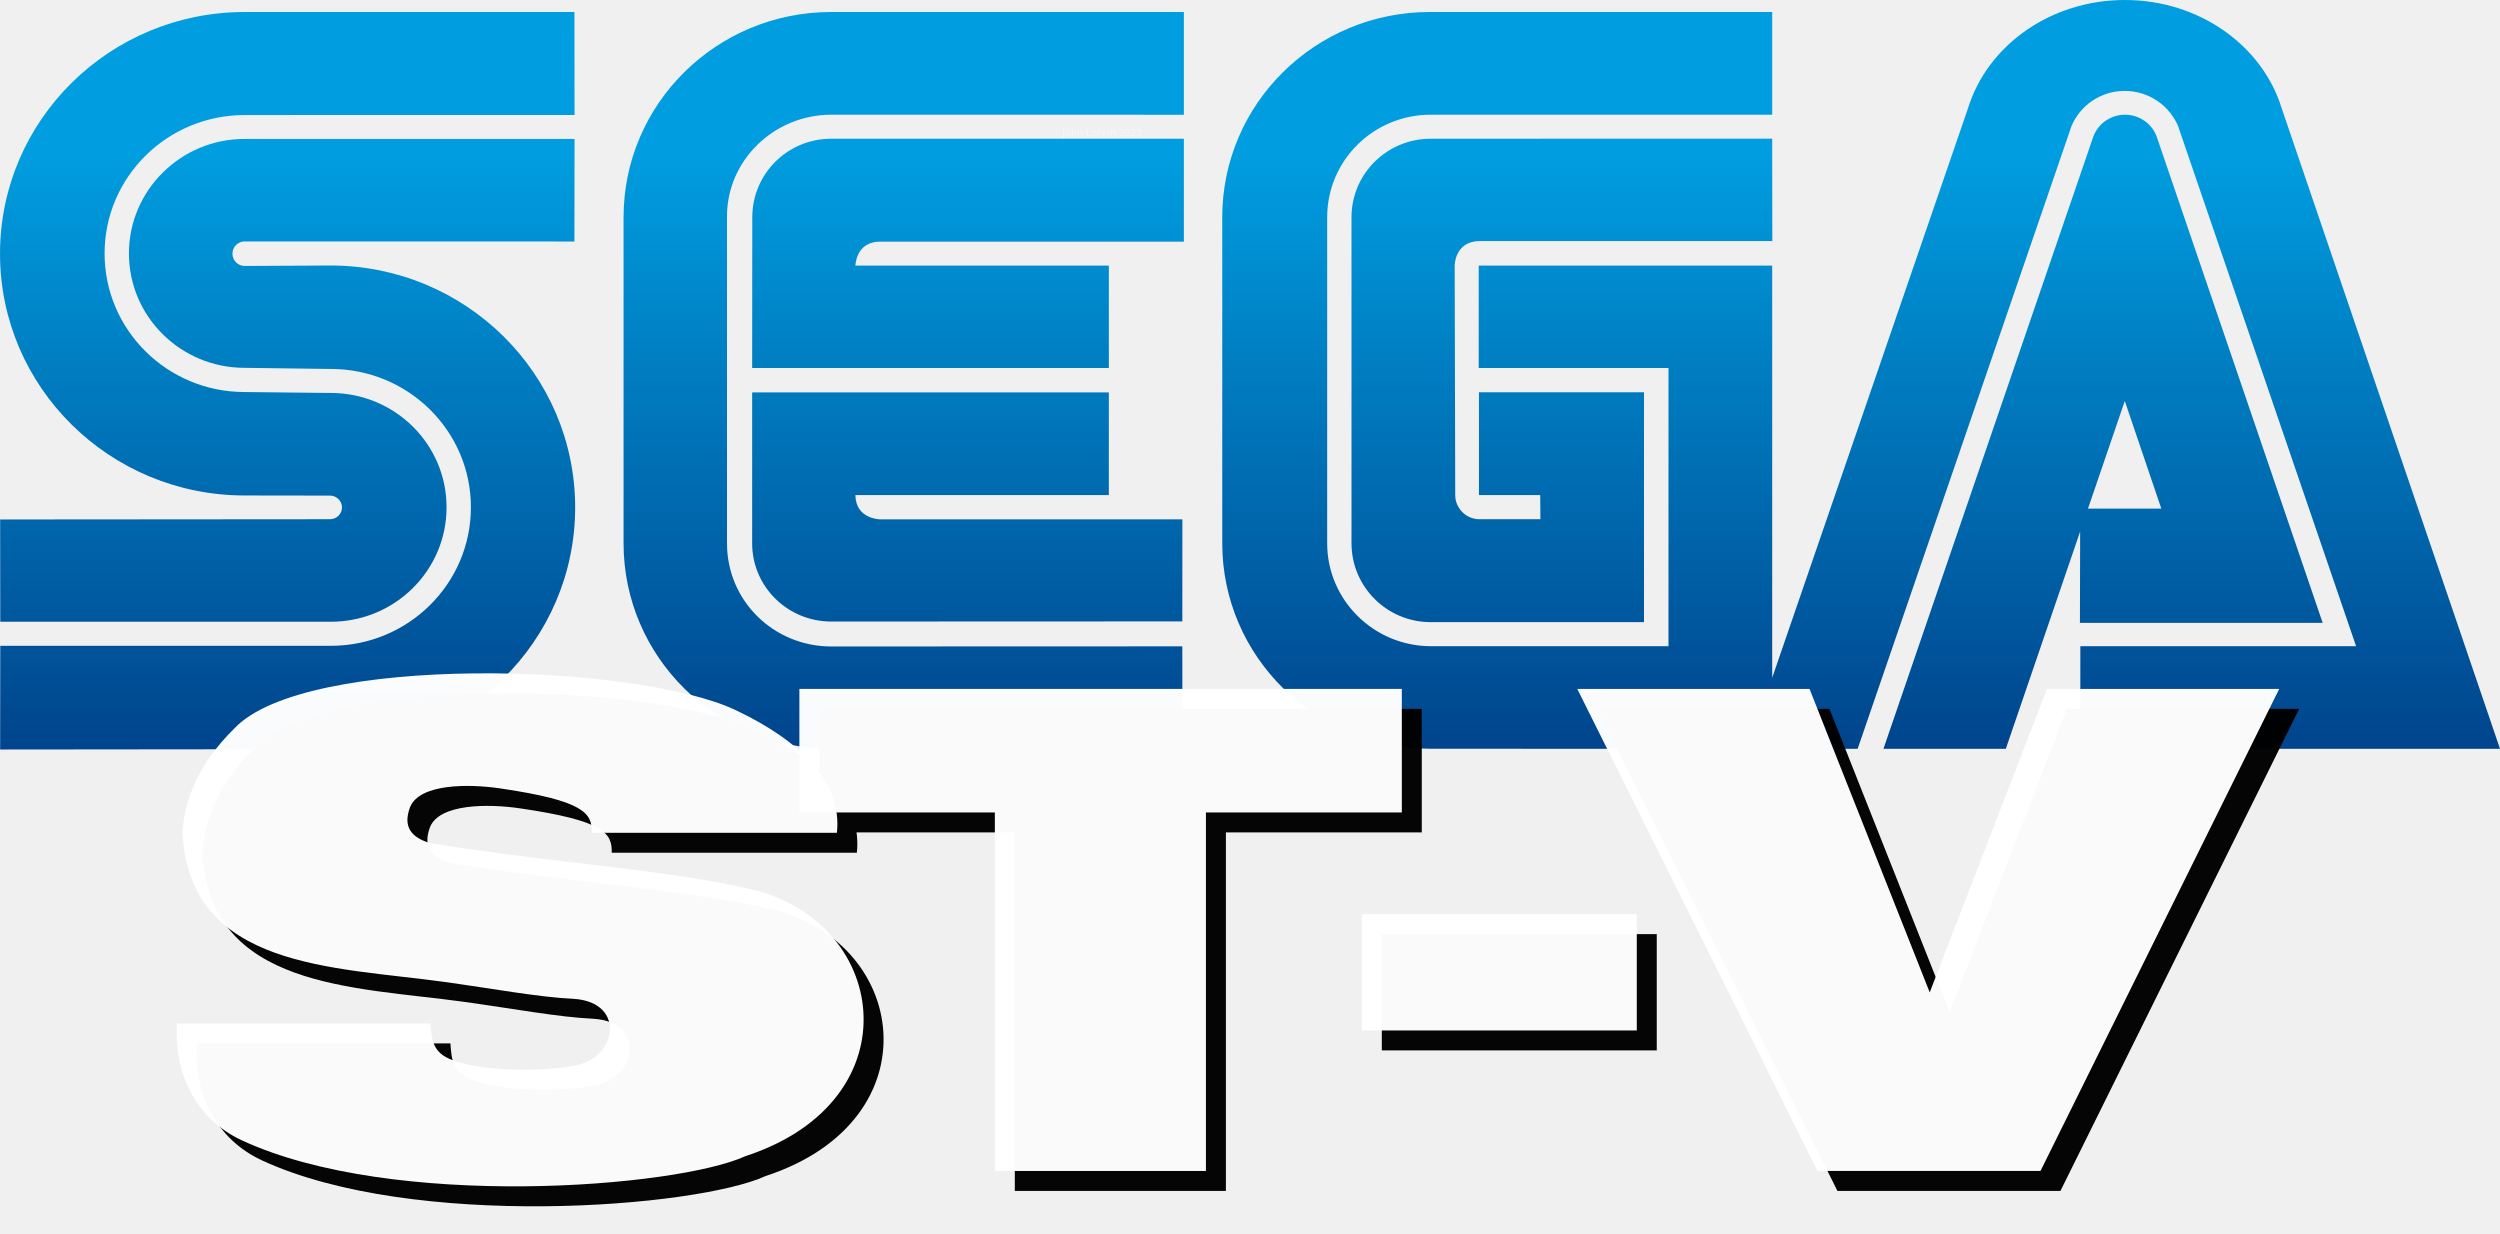
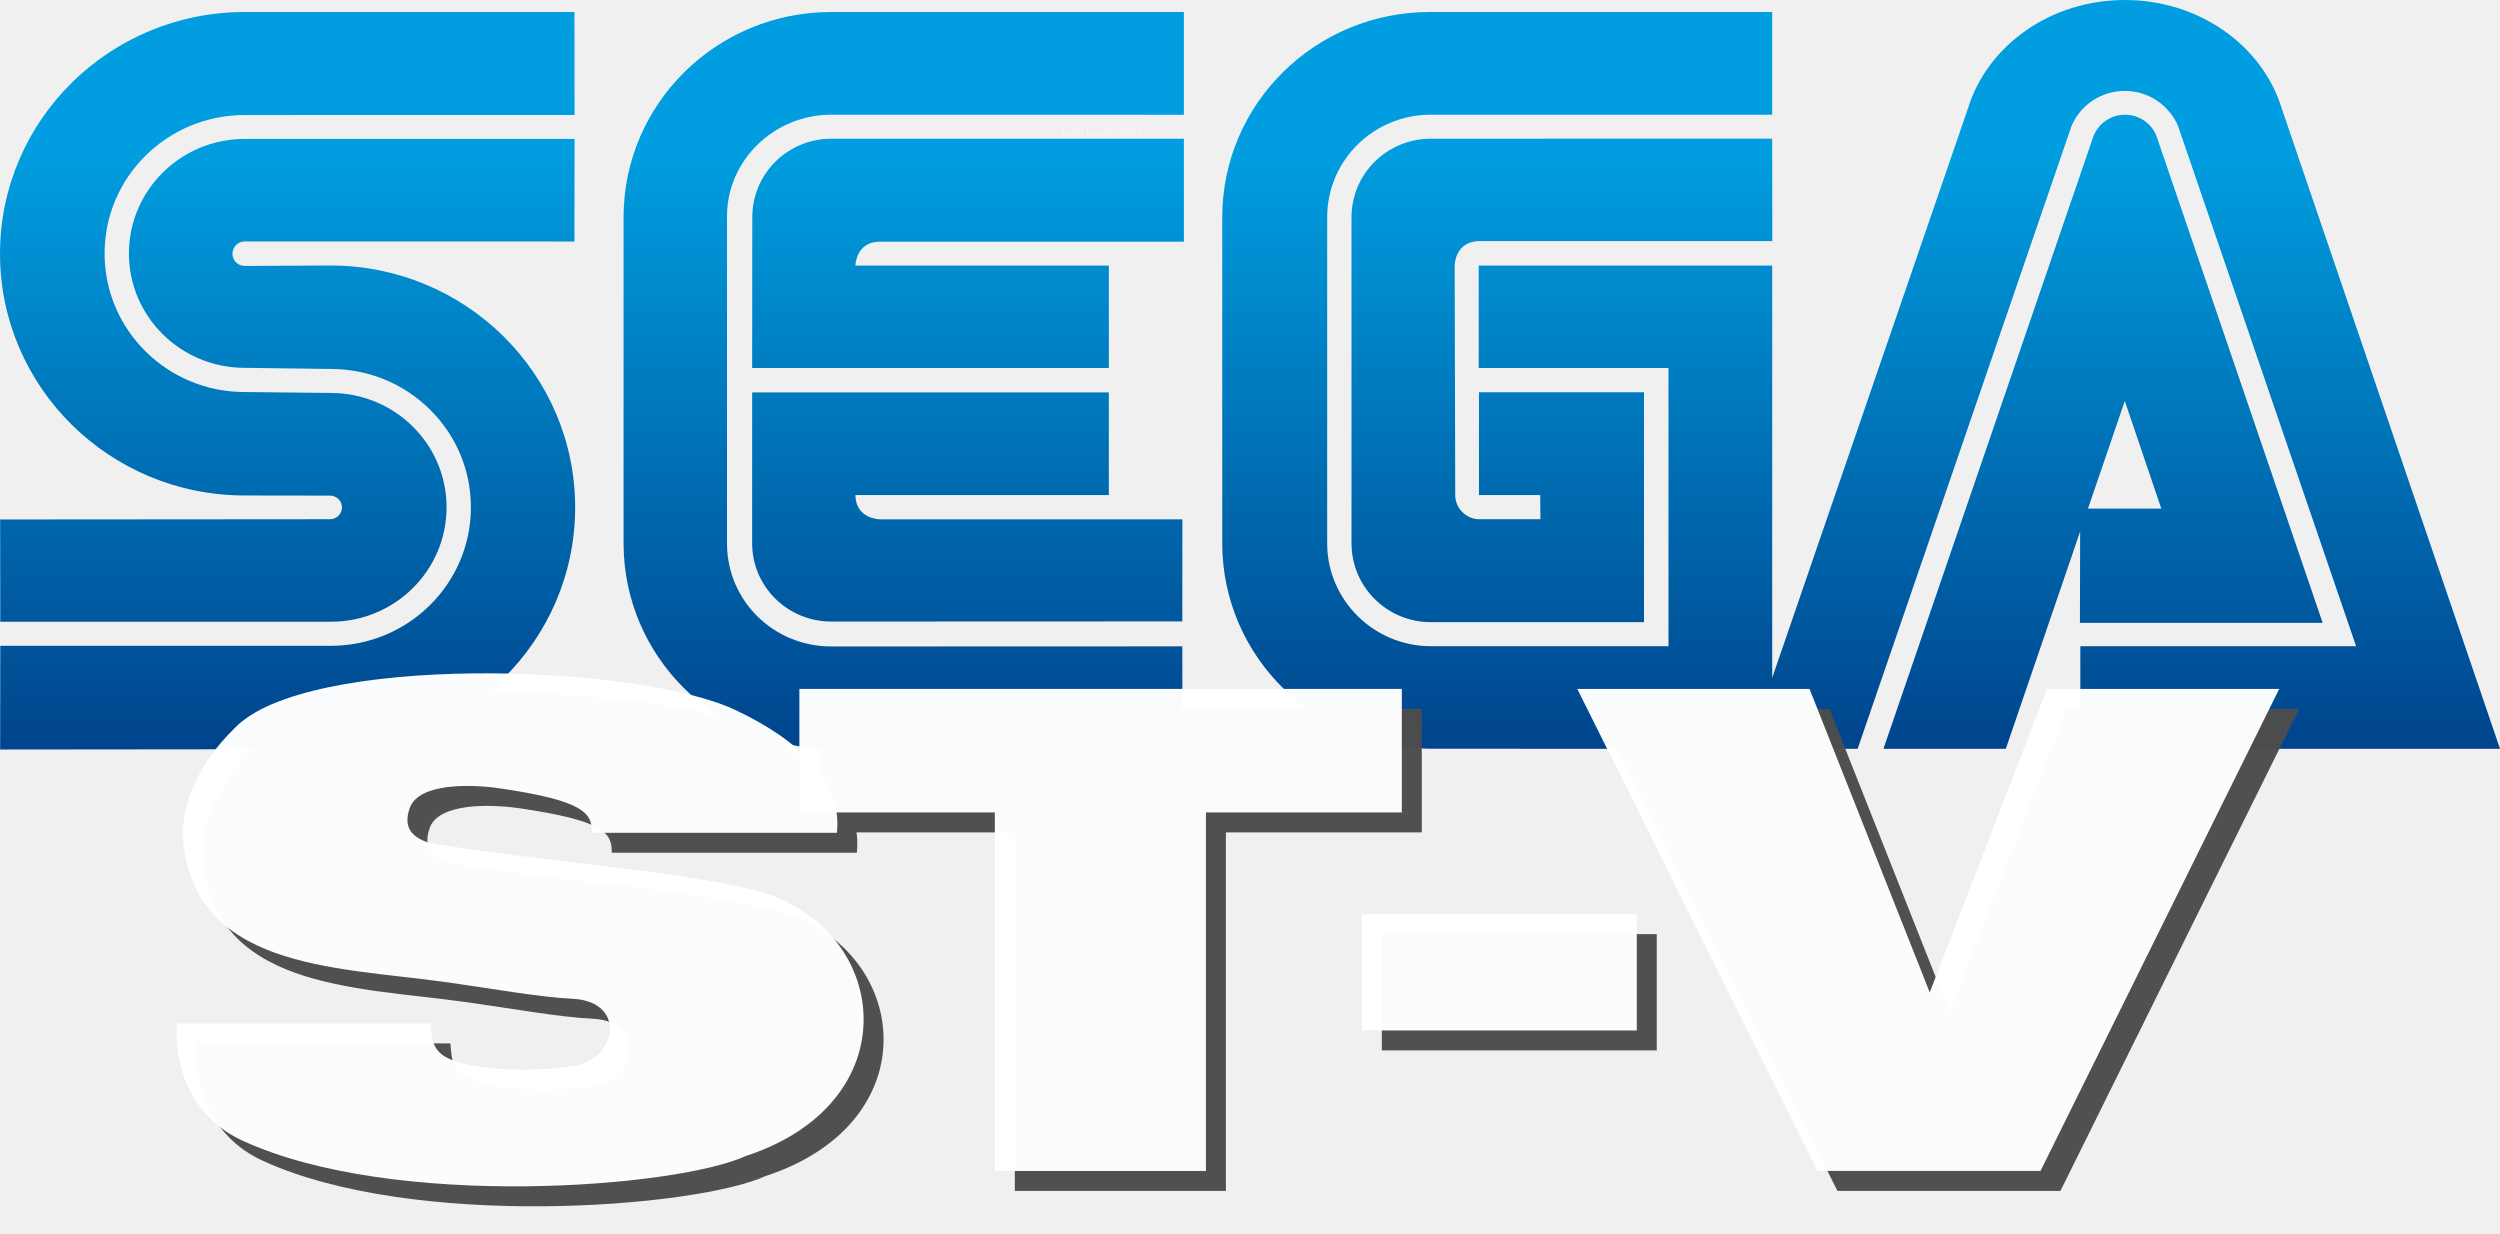
<svg xmlns="http://www.w3.org/2000/svg" height="247.184" viewBox="0 0 500.974 247.184" width="500.974">
  <linearGradient id="a" gradientUnits="userSpaceOnUse" x1="364.024" x2="364.024" y1="181.545" y2="31.235">
    <stop offset="0" stop-color="#00448c" />
    <stop offset=".799" stop-color="#009ee0" />
    <stop offset="1" stop-color="#009ee0" />
  </linearGradient>
  <text fill="#fff" fill-opacity=".5" font-family="TrasksHand" font-size="2" stroke-width="2.5" x="212.856" y="27.306">
    <tspan x="212.856" y="27.306">John Loreth 2022</tspan>
  </text>
  <g transform="translate(-59.37587 -31.36546)">
    <path d="m531.513 160.859h-55.261v20.555h84.098l-43.737-128.323c-3.833-12.517-16.467-21.725-31.424-21.725-14.98 0-27.576 9.168-31.437 21.674l-44.138 128.376h22.017l42.854-124.789c1.74-4.132 5.843-7.043 10.667-7.043 4.797 0 8.923 2.911 10.679 7.017zm-52.701-102.001c.922-2.617 3.428-4.503 6.391-4.503 2.964 0 5.495 1.886 6.392 4.503l33.221 97.322h-48.644l.053-22.895h16.255l-7.318-21.567-23.838 69.695h-24.522zm-148.607 81.388c0 8.707 7.102 15.789 15.865 15.789h42.747v-46.057h-33.072v20.598h12.274l.039 4.836h-12.219c-2.667 0-4.85-2.191-4.85-4.836l-.11-46.005s-.014-4.784 4.905-4.903h58.746l-.026-20.518-68.436.014c-8.763 0-15.865 7.043-15.865 15.733v65.349m15.923 20.612c-11.444 0-20.797-9.248-20.797-20.612v-65.351c0-11.375 9.286-20.544 20.742-20.544h68.436v-20.581h-68.595c-22.983 0-41.609 18.404-41.609 41.127v65.351c0 22.725 18.786 41.155 41.768 41.155l68.436.028v-96.846h-58.813v20.53h38.029v55.744h-47.597m-120.173-4.943c-8.75 0-15.853-7.003-15.853-15.668v-30.244h71.476v20.572h-50.787c.067 4.836 4.944 4.861 4.944 4.861h60.581l-.014 20.451-70.347.028m-15.826-81.019c0-8.69 7.049-15.733 15.826-15.733h70.658v20.623h-60.876c-4.877 0-4.944 4.798-4.944 4.798h50.787v20.53h-71.476l.025-30.218m15.826 86.014c-11.485 0-20.892-9.077-20.892-20.665v-65.575c0-11.149 9.407-20.318 20.892-20.318l70.658.012v-20.595h-70.658c-22.994 0-41.62 18.404-41.62 41.127v65.351c0 22.725 18.626 41.155 41.62 41.155l70.363.028-.014-20.544-70.349.025m-166.523-4.957h66.237c12.823 0 23.195-10.257 23.195-22.935 0-12.664-10.372-22.909-23.195-22.909l-17.273-.186c-15.491 0-28.06-12.424-28.06-27.773 0-15.307 12.569-27.733 28.06-27.733l66.117-.014-.026-20.635h-66.076c-27.055 0-49.031 21.674-49.031 48.436 0 26.762 21.976 48.448 49.031 48.448l17.098.026c1.3 0 2.399 1.051 2.399 2.379 0 1.303-1.099 2.352-2.399 2.352l-66.102.052.026 20.49m-.026 25.606 66.196-.067c27.083 0 49.031-21.698 49.031-48.434 0-26.788-21.948-48.489-49.031-48.489l-17.192.093c-1.355 0-2.453-1.102-2.453-2.457s1.099-2.459 2.453-2.459l66.076.014.026-20.556h-66.117c-12.783 0-23.183 10.297-23.183 22.949 0 12.664 10.398 22.921 23.183 22.921l17.273.226c15.517 0 28.074 12.41 28.074 27.72 0 15.321-12.555 27.759-28.074 27.759h-66.237l-.026 20.781" fill="url(#a)" />
    <g>
-       <path d="m262.733 270.015h42.299v-71.843h39.253v-24.757h-120.72v24.757h39.168zm73.542-51.455h55.096v23.301h-55.096zm91.302 51.455-48.131-96.6h46.538l24.087 60.815 23.494-60.815h46.541l-47.838 96.6zm-196.499-67.766c1.131-10.153-7.309-18.427-20.225-24.555-20.12-9.545-86.314-11.36-100.48 3.604-7.56 7.419-10.096 14.815-10.428 20.921 1.368 27.325 30.447 26.859 52.306 29.89 10.053 1.39 19.147 3.098 26.045 3.409 10.839.661 8.696 12.421-.431 13.499-6.073 1.039-17.497 1.199-23.969-1.275-3.746-1.432-4.035-3.902-4.263-7.286h-50.801c-.651 9.802 3.63 19.082 13.058 23.444 30.239 13.991 87.028 9.468 100.881 3.142 34.355-11.248 28.607-47.958.05-53.722-16.71-3.794-42.134-5.42-63.485-9.071-3.44-1.106-5.315-3.118-3.773-7.181 1.951-4.681 11.686-4.646 17.973-3.726 16.912 2.475 18.544 4.986 18.419 8.908z" opacity=".98" />
+       <path d="m262.733 270.015h42.299v-71.843h39.253v-24.757h-120.72v24.757h39.168zm73.542-51.455h55.096v23.301h-55.096zm91.302 51.455-48.131-96.6h46.538l24.087 60.815 23.494-60.815h46.541l-47.838 96.6zm-196.499-67.766c1.131-10.153-7.309-18.427-20.225-24.555-20.12-9.545-86.314-11.36-100.48 3.604-7.56 7.419-10.096 14.815-10.428 20.921 1.368 27.325 30.447 26.859 52.306 29.89 10.053 1.39 19.147 3.098 26.045 3.409 10.839.661 8.696 12.421-.431 13.499-6.073 1.039-17.497 1.199-23.969-1.275-3.746-1.432-4.035-3.902-4.263-7.286h-50.801c-.651 9.802 3.63 19.082 13.058 23.444 30.239 13.991 87.028 9.468 100.881 3.142 34.355-11.248 28.607-47.958.05-53.722-16.71-3.794-42.134-5.42-63.485-9.071-3.44-1.106-5.315-3.118-3.773-7.181 1.951-4.681 11.686-4.646 17.973-3.726 16.912 2.475 18.544 4.986 18.419 8.908z" fill="#4d4d4d" opacity=".98" />
      <g fill="#fff">
        <path d="m227.079 198.249c1.131-10.153-7.309-18.427-20.225-24.555-20.12-9.545-86.314-11.36-100.48 3.604-7.56 7.419-10.096 14.815-10.428 20.921 1.368 27.325 30.447 26.859 52.306 29.89 10.053 1.39 19.147 3.098 26.045 3.409 10.839.661 8.696 12.421-.431 13.499-6.073 1.039-17.497 1.199-23.969-1.275-3.746-1.432-4.035-3.902-4.263-7.286h-50.801c-.651 9.802 3.63 19.082 13.058 23.444 30.239 13.991 87.028 9.468 100.881 3.142 34.355-11.248 28.607-47.958.05-53.722-16.71-3.794-42.134-5.42-63.485-9.071-3.44-1.106-5.315-3.118-3.773-7.181 1.951-4.681 11.686-4.646 17.973-3.726 16.912 2.475 18.544 4.986 18.419 8.908z" opacity=".98" />
        <path d="m423.578 266.015-48.131-96.6h46.538l24.087 60.815 23.494-60.815h46.541l-47.838 96.6z" opacity=".98" />
        <path d="m332.275 214.559h55.096v23.301h-55.096z" opacity=".98" />
        <path d="m258.733 266.015h42.299v-71.843h39.253v-24.757h-120.72v24.757h39.168z" opacity=".98" />
      </g>
    </g>
  </g>
</svg>
